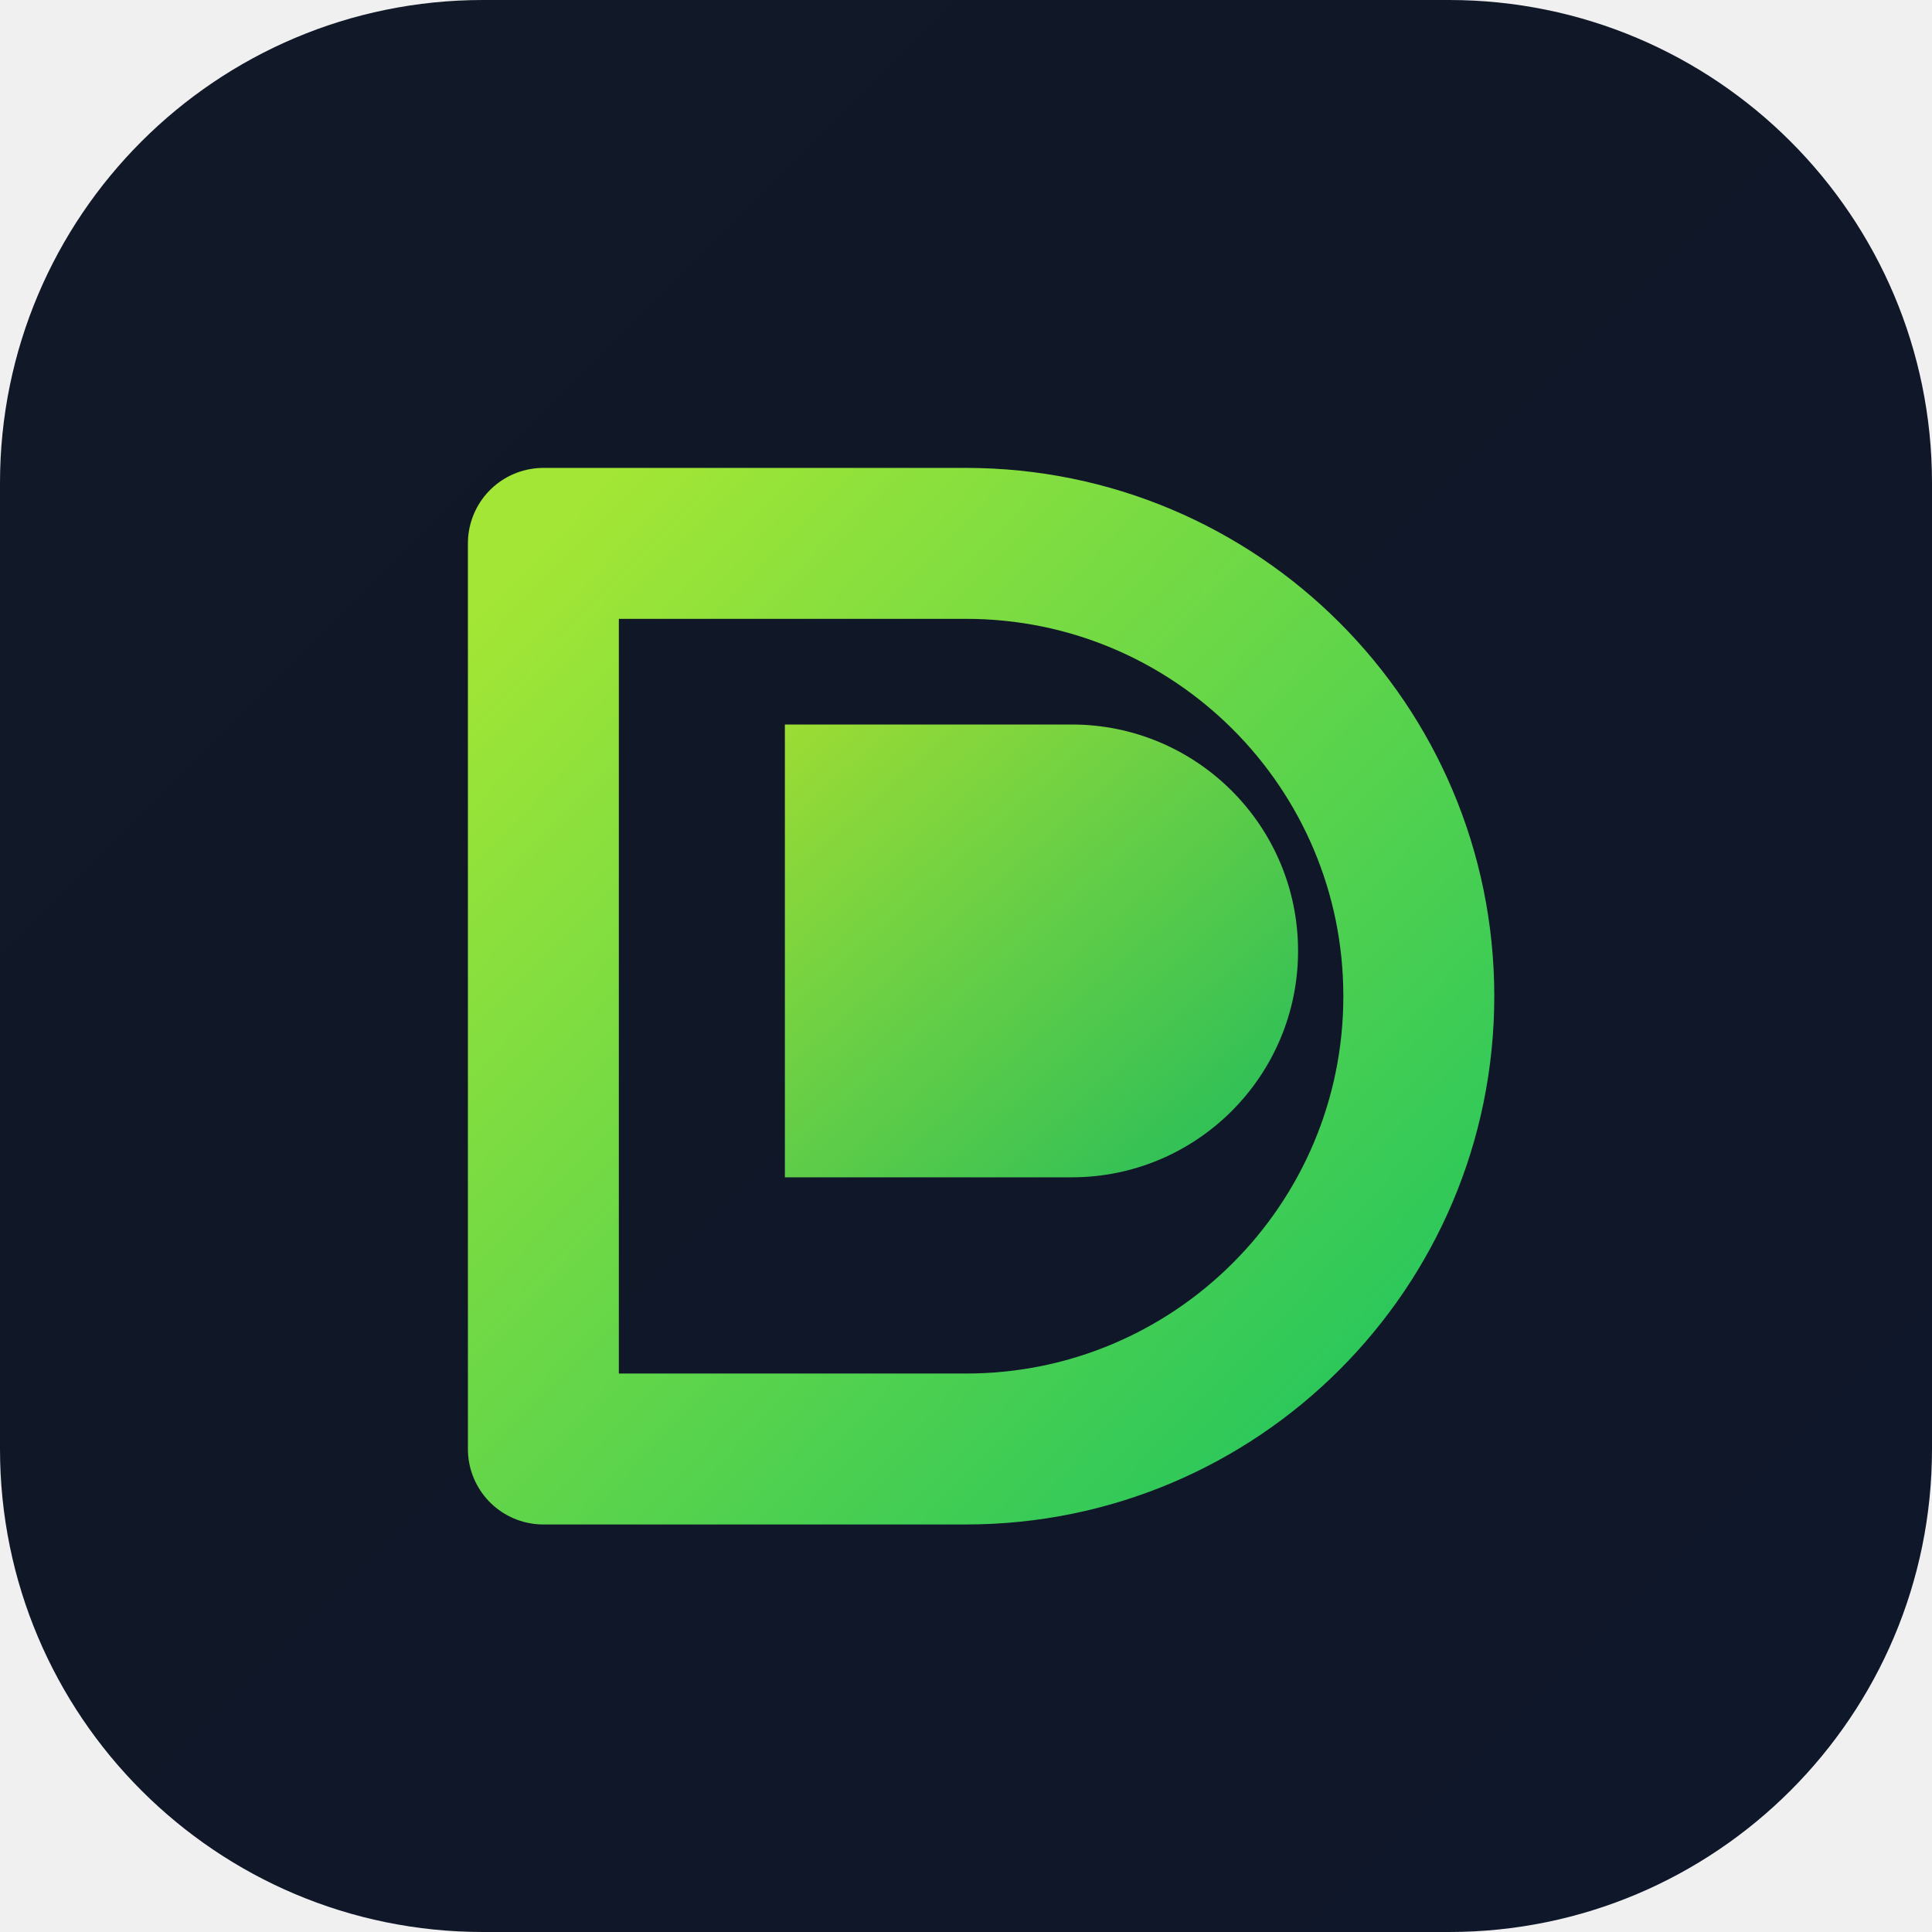
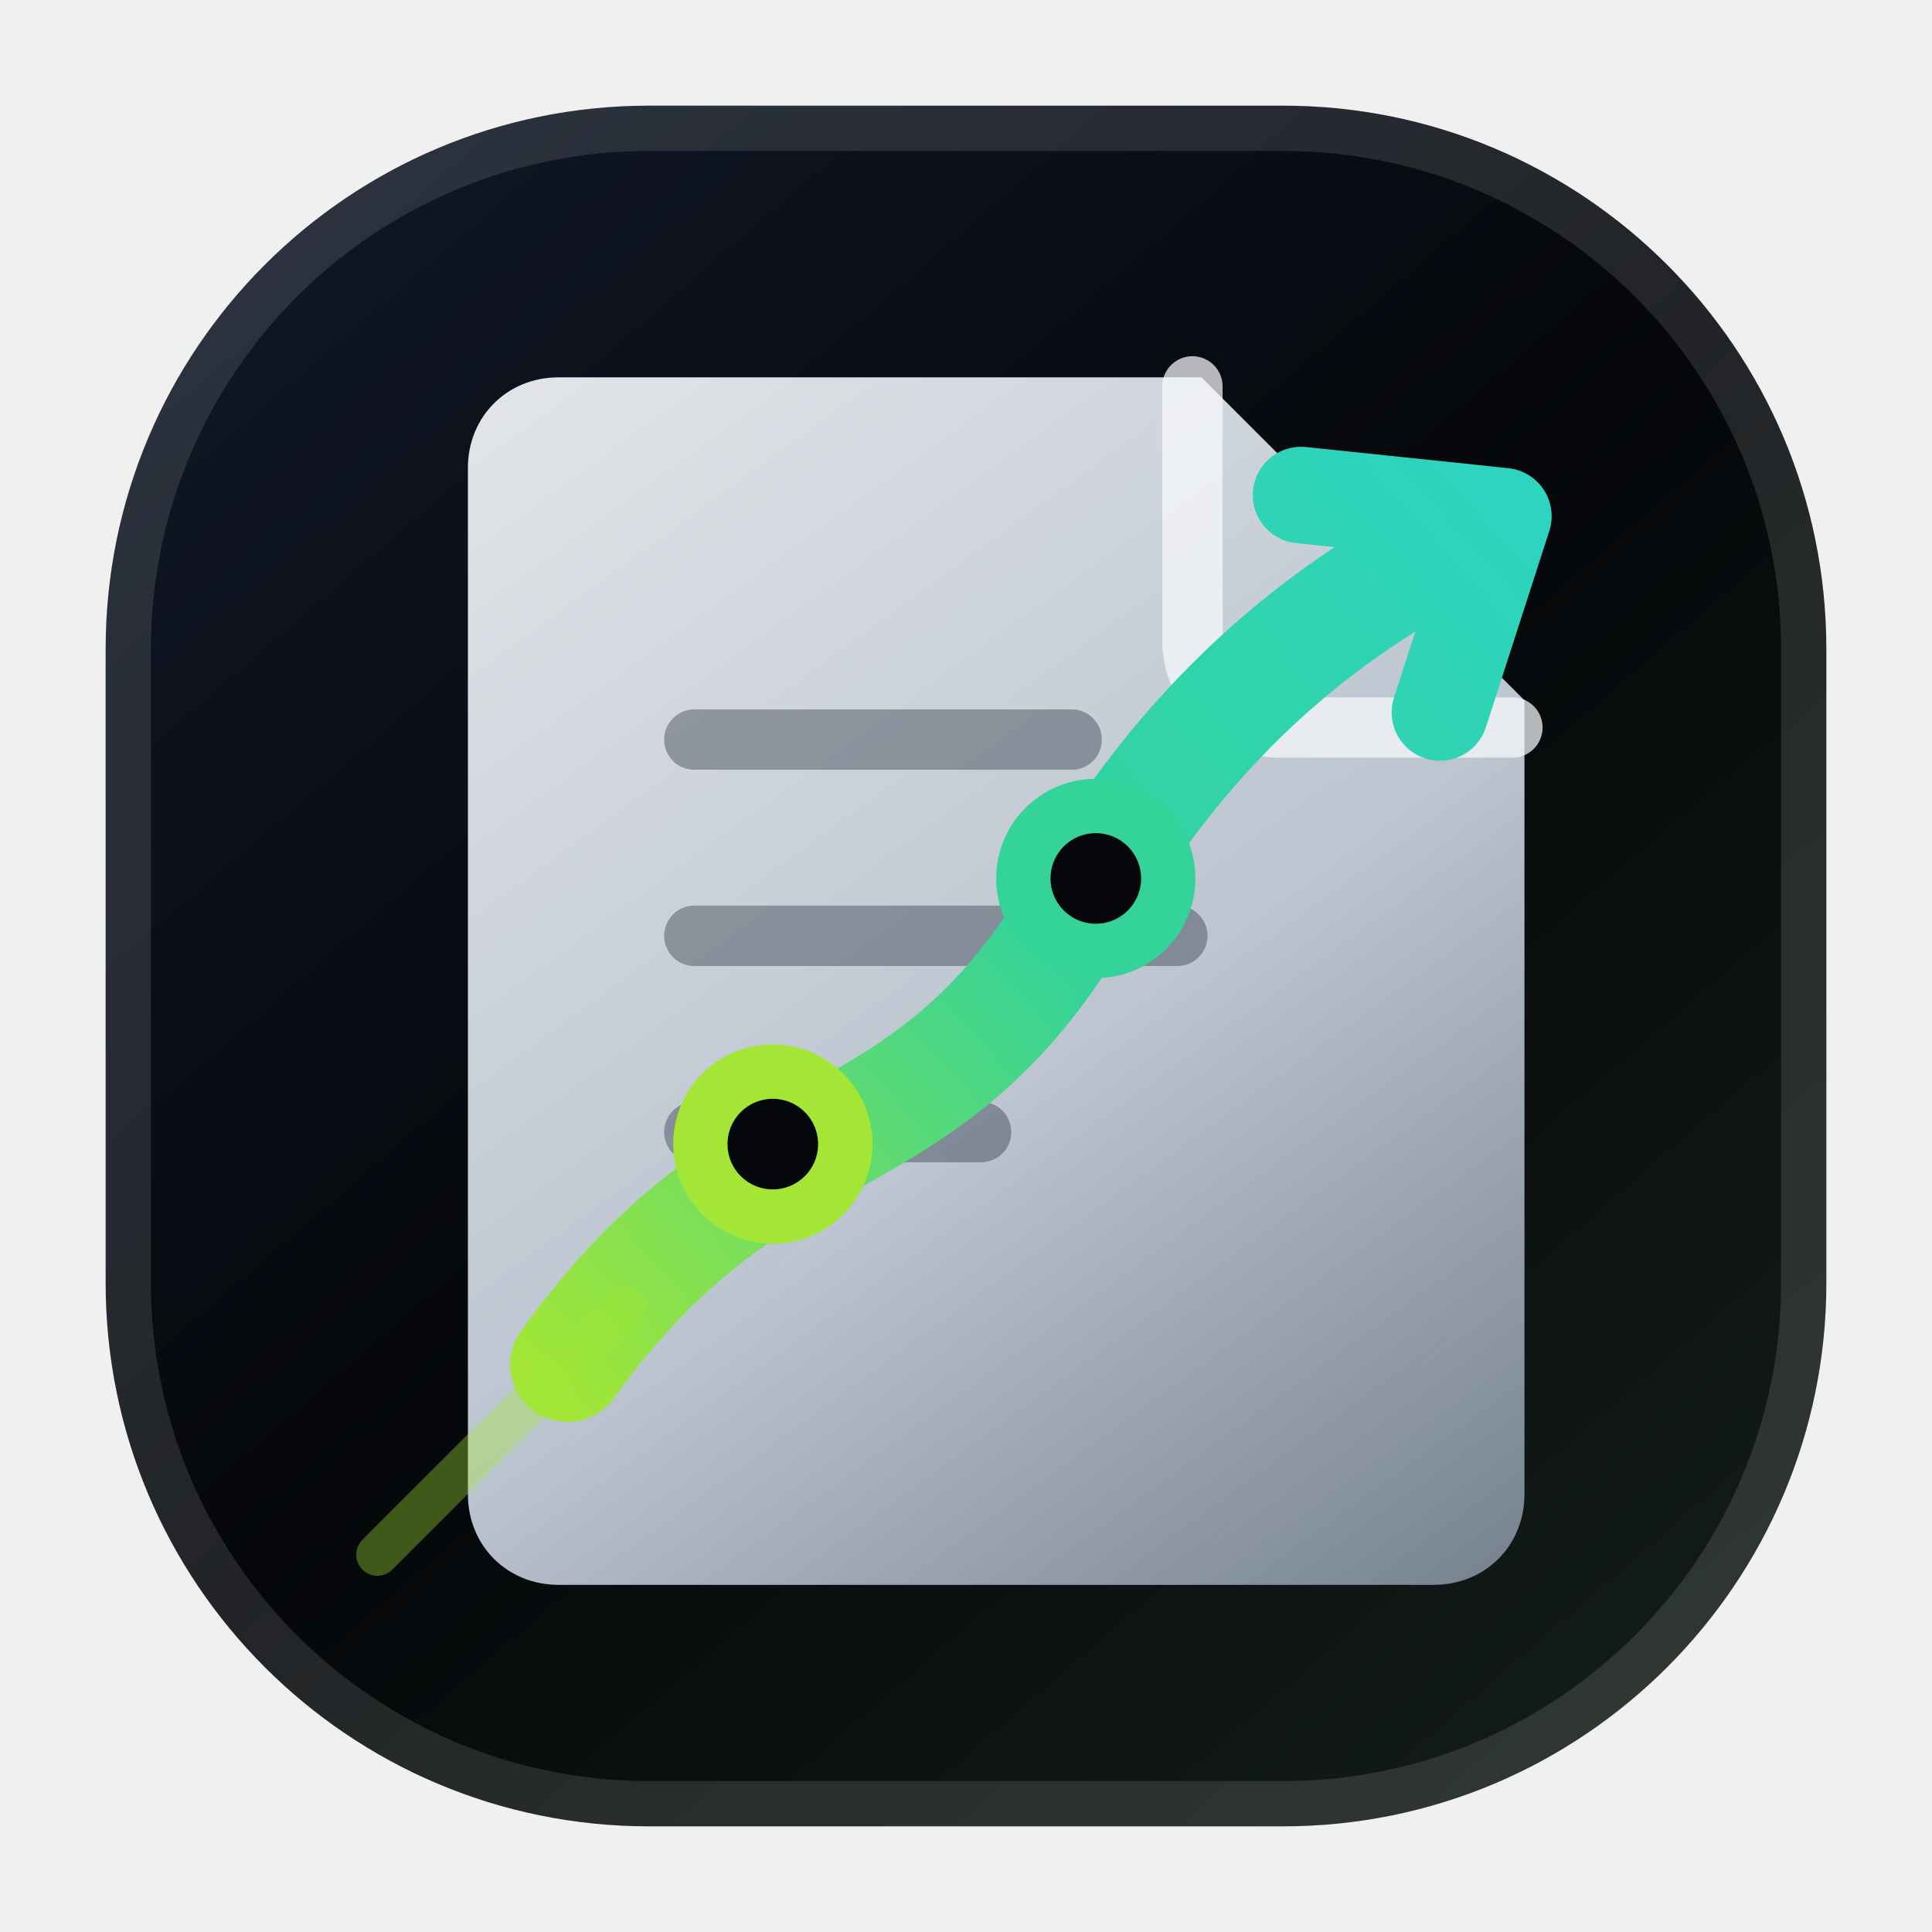
- <svg xmlns="http://www.w3.org/2000/svg" viewBox="0 0 64 64" role="img" aria-label="DocPilot">
+ <svg xmlns="http://www.w3.org/2000/svg" viewBox="0 0 64 64" role="img" aria-label="BidPilot">
  <defs>
-     <linearGradient id="bg" x1="0" y1="0" x2="1" y2="1">
-       <stop offset="0%" stop-color="#111827" />
-       <stop offset="100%" stop-color="#0f172a" />
+     <linearGradient id="shell" x1="8" y1="4" x2="58" y2="62" gradientUnits="userSpaceOnUse">
+       <stop offset="0" stop-color="#111827" />
+       <stop offset="0.48" stop-color="#05070A" />
+       <stop offset="1" stop-color="#162019" />
    </linearGradient>
-     <linearGradient id="accent" x1="0" y1="0" x2="1" y2="1">
-       <stop offset="0%" stop-color="#a3e635" />
-       <stop offset="100%" stop-color="#22c55e" />
+     <linearGradient id="paper" x1="16" y1="10" x2="48" y2="54" gradientUnits="userSpaceOnUse">
+       <stop offset="0" stop-color="#F8FAFC" />
+       <stop offset="0.58" stop-color="#CBD5E1" />
+       <stop offset="1" stop-color="#7F8B99" />
+     </linearGradient>
+     <linearGradient id="accent" x1="17" y1="45" x2="49" y2="16" gradientUnits="userSpaceOnUse">
+       <stop offset="0" stop-color="#A3E635" />
+       <stop offset="0.52" stop-color="#34D399" />
+       <stop offset="1" stop-color="#2DD4BF" />
    </linearGradient>
  </defs>
-   <rect width="64" height="64" rx="16" fill="url(#bg)" />
-   <path d="M18 18h14c8.284 0 15 6.716 15 15s-6.716 15-15 15H18V18Z" fill="none" stroke="url(#accent)" stroke-width="5" stroke-linejoin="round" />
-   <path d="M26 24h9.5c4.142 0 7.5 3.358 7.5 7.5S39.642 39 35.5 39H26V24Z" fill="url(#accent)" opacity="0.95" />
+   <rect x="3.5" y="3.5" width="57" height="57" rx="18" fill="url(#shell)" />
+   <rect x="4.25" y="4.25" width="55.5" height="55.5" rx="17.25" fill="none" stroke="#fff" stroke-opacity="0.12" stroke-width="1.5" />
+   <path d="M18.5 12.5H39.8L50.5 23.2V49.5C50.5 51.2 49.2 52.5 47.5 52.5H18.5C16.8 52.5 15.5 51.2 15.5 49.5V15.5C15.5 13.8 16.8 12.5 18.5 12.5Z" fill="url(#paper)" fill-opacity="0.92" />
+   <path d="M39.5 12.8V21.2C39.5 22.8 40.8 24.1 42.4 24.1H50.1" fill="none" stroke="#F8FAFC" stroke-opacity="0.72" stroke-width="2" stroke-linecap="round" stroke-linejoin="round" />
+   <path d="M23 24.5H35.5M23 31H39M23 37.5H32.5" fill="none" stroke="#111827" stroke-opacity="0.34" stroke-width="2" stroke-linecap="round" />
+   <path d="M18.8 45.2C25.2 36.3 30.5 38.9 35.7 30.1C39.2 24.1 43.5 20.2 49.2 17.5" fill="none" stroke="url(#accent)" stroke-width="3.8" stroke-linecap="round" stroke-linejoin="round" />
+   <path d="M43.1 16.4L49.8 17.1L47.7 23.6" fill="none" stroke="url(#accent)" stroke-width="3.2" stroke-linecap="round" stroke-linejoin="round" />
+   <circle cx="25.6" cy="37.9" r="2.4" fill="#05070A" stroke="#A3E635" stroke-width="1.8" />
+   <circle cx="36.3" cy="29.1" r="2.4" fill="#05070A" stroke="#34D399" stroke-width="1.8" />
+   <path d="M12.5 51.5L20.7 43.3" fill="none" stroke="#A3E635" stroke-opacity="0.36" stroke-width="1.4" stroke-linecap="round" />
</svg>
